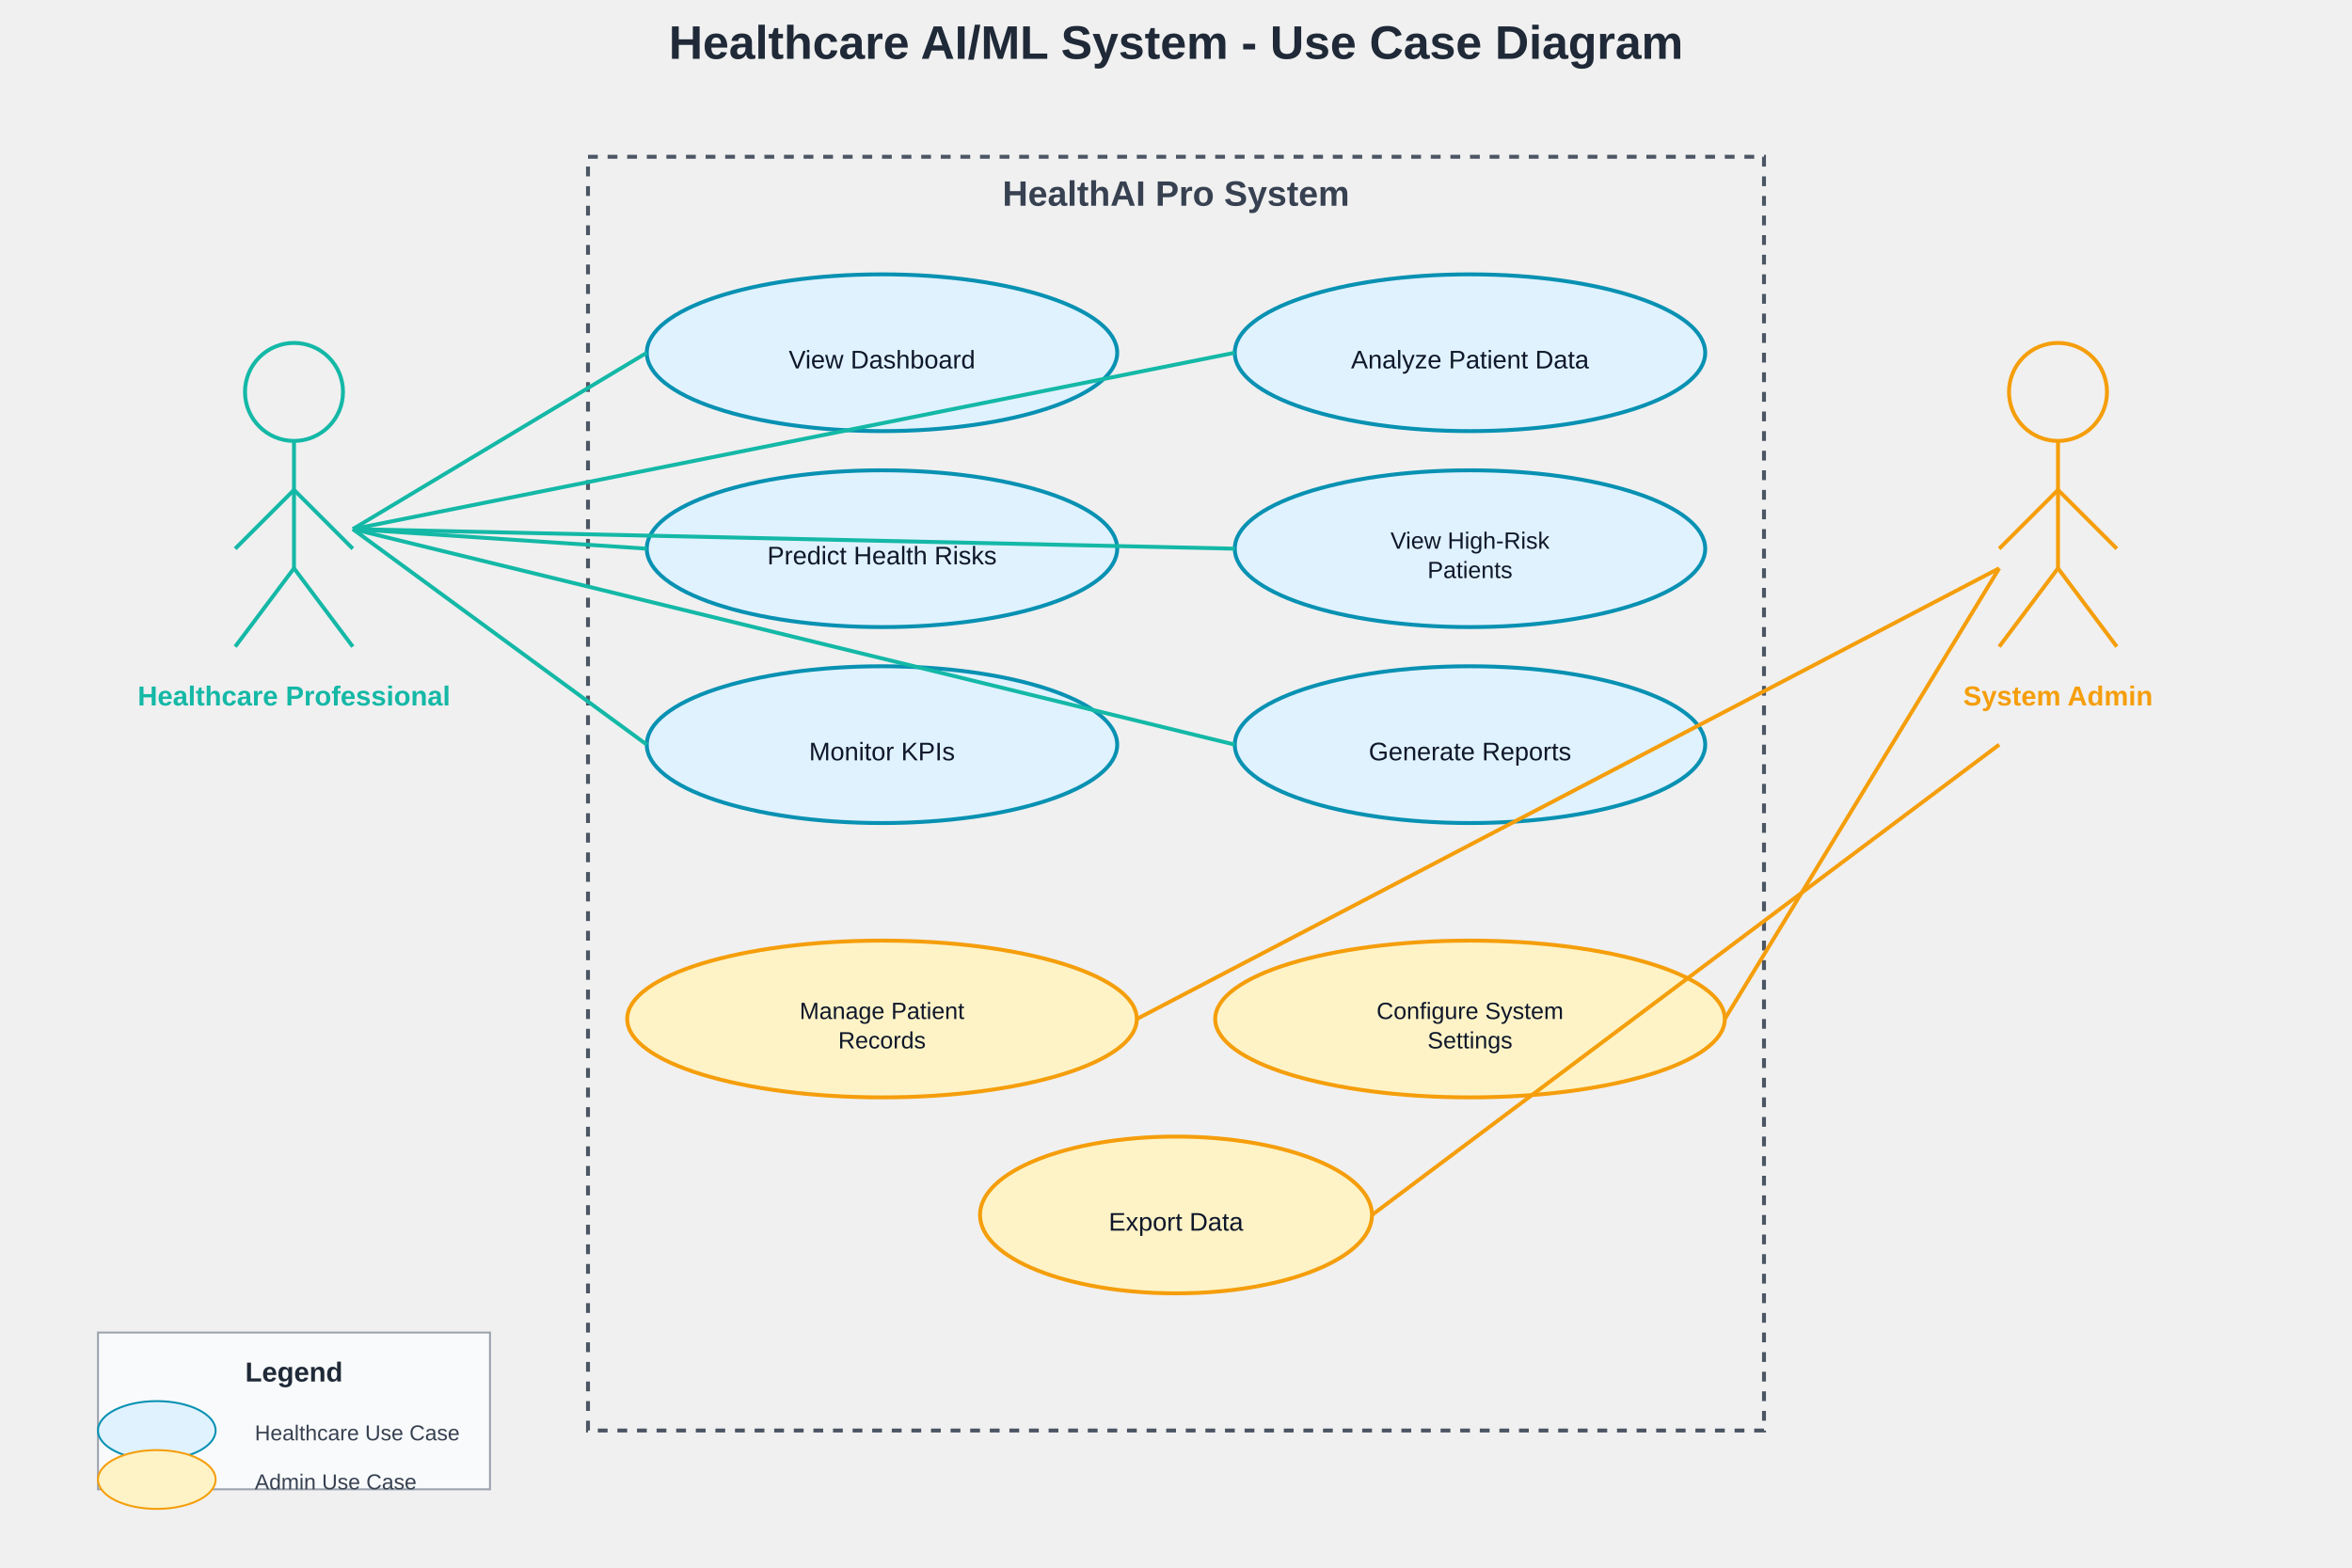
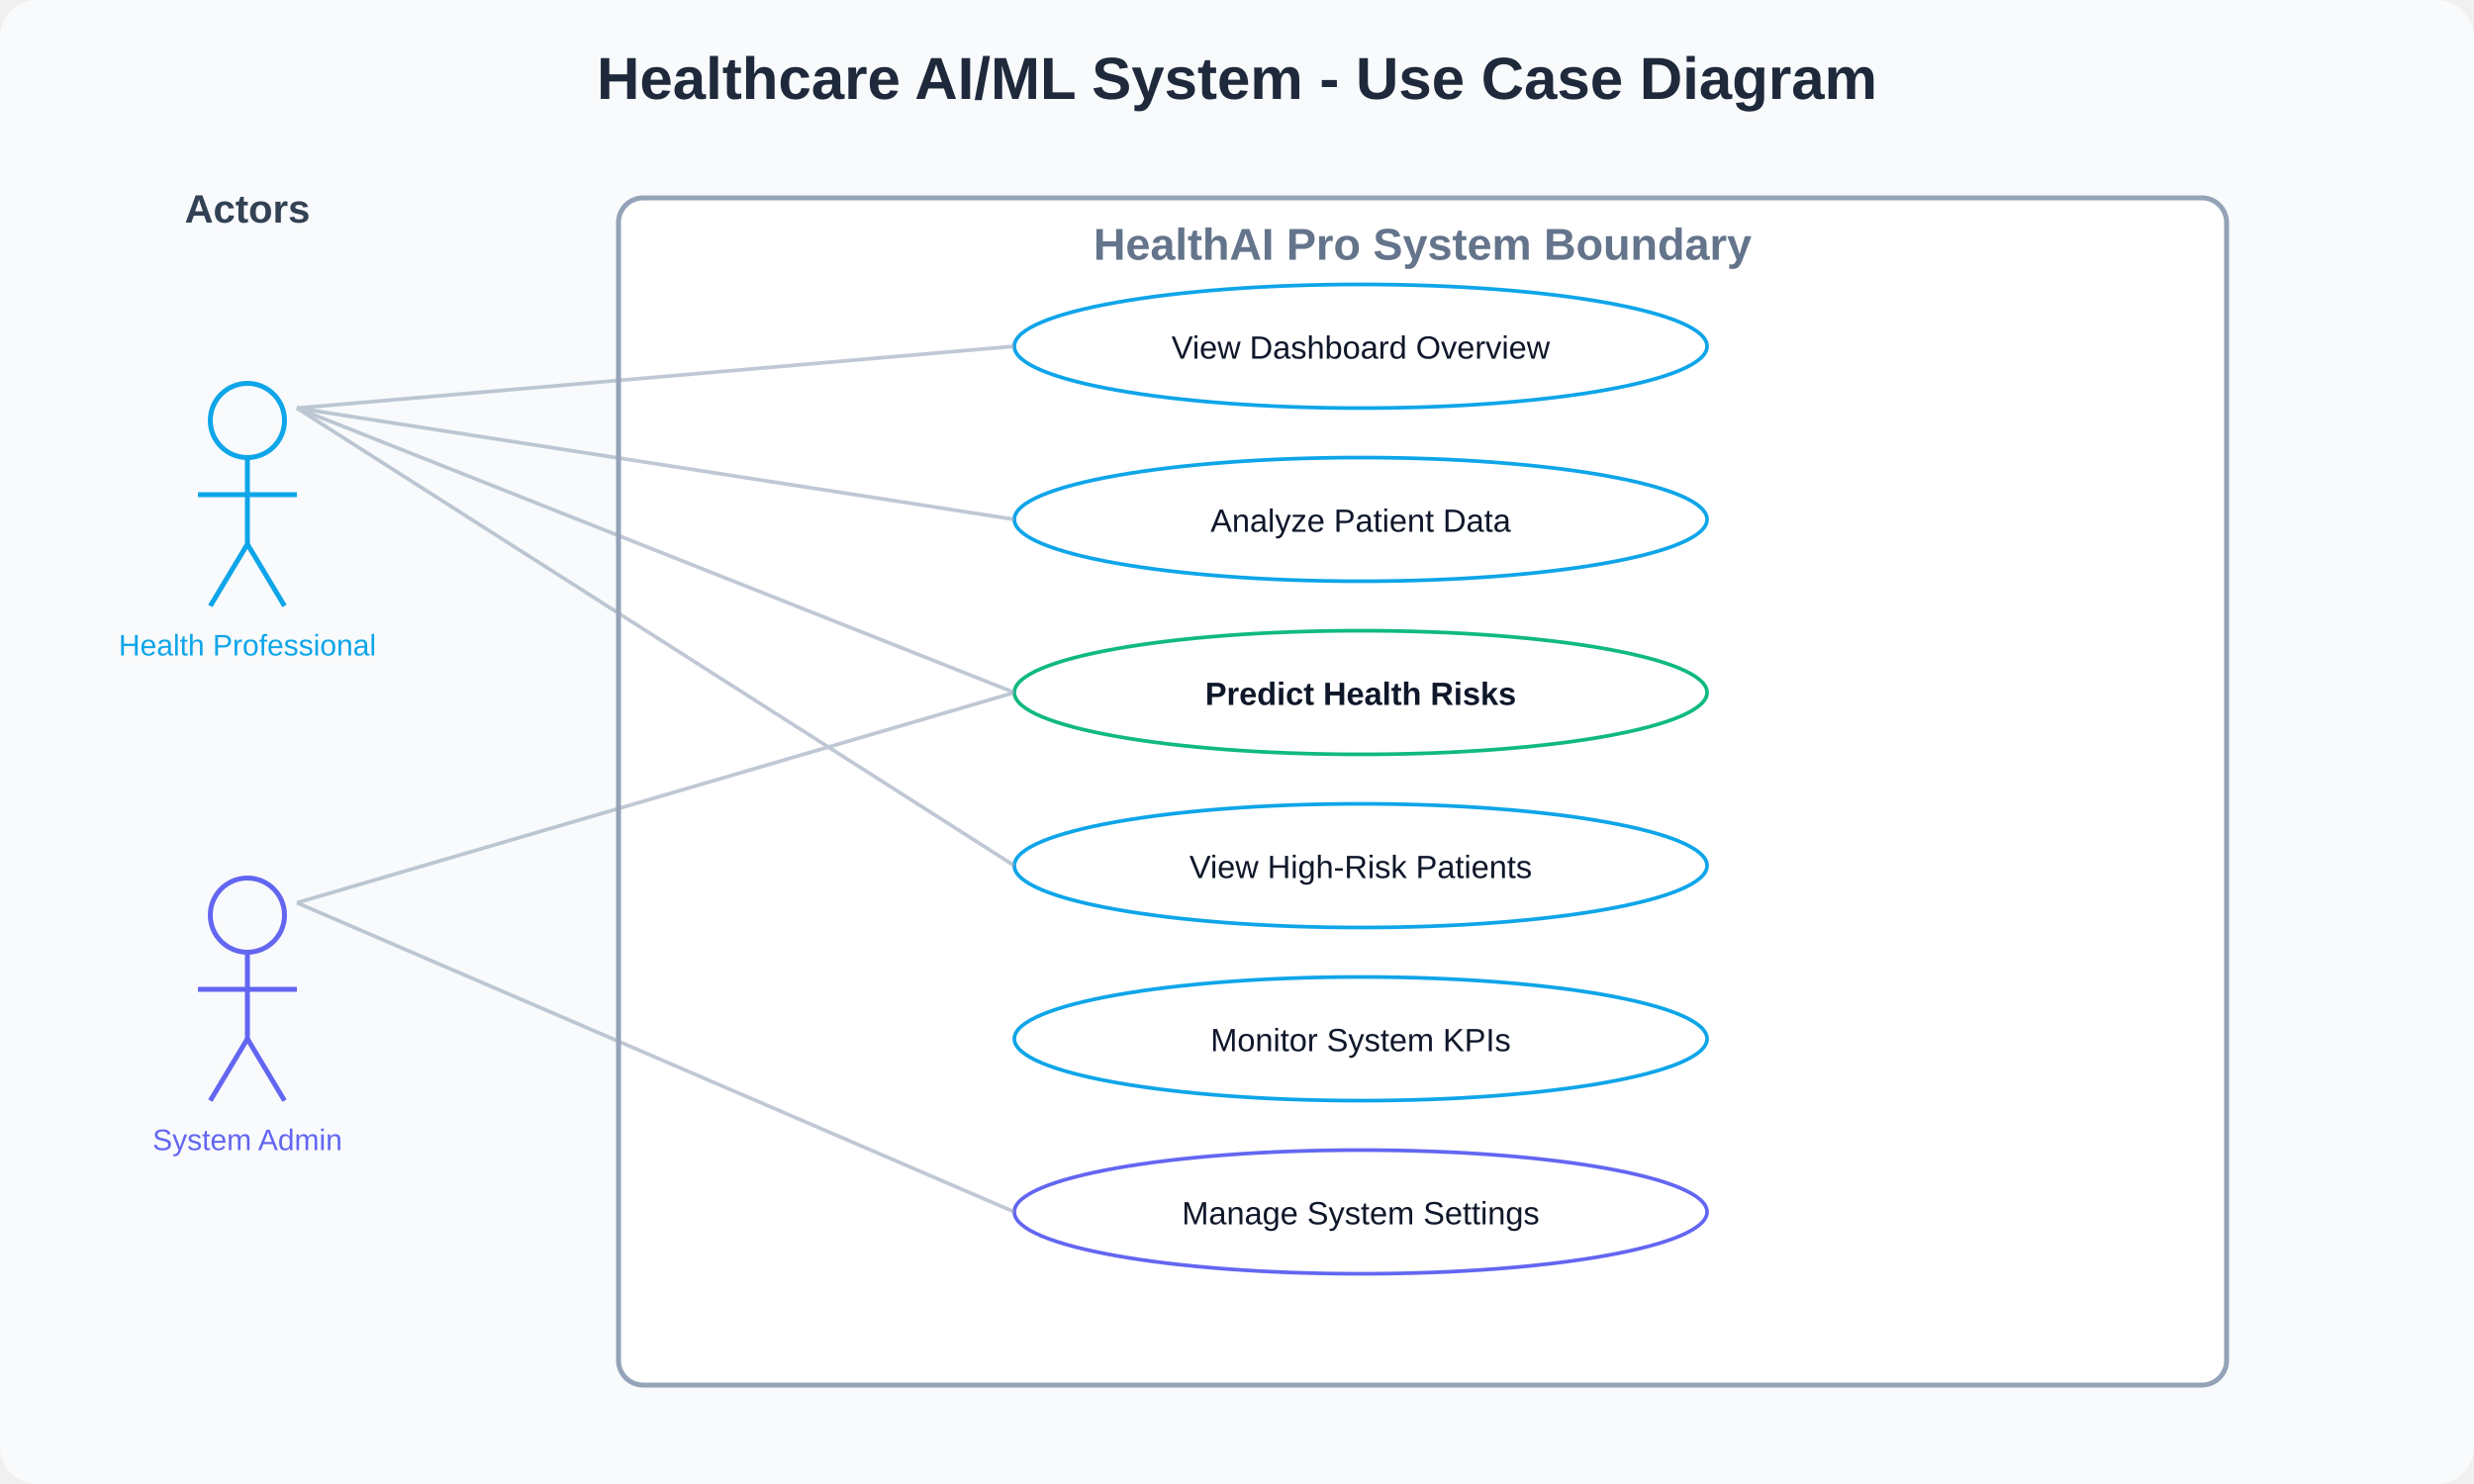
- <svg xmlns="http://www.w3.org/2000/svg" viewBox="0 0 1200 800">
-   <text x="600" y="30" font-family="Arial, sans-serif" font-size="24" font-weight="bold" text-anchor="middle" fill="#1f2937">
-     Healthcare AI/ML System - Use Case Diagram
-   </text>
-   <rect x="300" y="80" width="600" height="650" fill="none" stroke="#4b5563" stroke-width="2" stroke-dasharray="5,5" />
-   <text x="600" y="105" font-family="Arial, sans-serif" font-size="18" font-weight="bold" text-anchor="middle" fill="#374151">
-     HealthAI Pro System
-   </text>
-   <circle cx="150" cy="200" r="25" fill="none" stroke="#14b8a6" stroke-width="2" />
-   <line x1="150" y1="225" x2="150" y2="290" stroke="#14b8a6" stroke-width="2" />
-   <line x1="150" y1="250" x2="120" y2="280" stroke="#14b8a6" stroke-width="2" />
-   <line x1="150" y1="250" x2="180" y2="280" stroke="#14b8a6" stroke-width="2" />
-   <line x1="150" y1="290" x2="120" y2="330" stroke="#14b8a6" stroke-width="2" />
-   <line x1="150" y1="290" x2="180" y2="330" stroke="#14b8a6" stroke-width="2" />
-   <text x="150" y="360" font-family="Arial, sans-serif" font-size="14" font-weight="bold" text-anchor="middle" fill="#14b8a6">
-     Healthcare Professional
-   </text>
-   <circle cx="1050" cy="200" r="25" fill="none" stroke="#f59e0b" stroke-width="2" />
-   <line x1="1050" y1="225" x2="1050" y2="290" stroke="#f59e0b" stroke-width="2" />
-   <line x1="1050" y1="250" x2="1020" y2="280" stroke="#f59e0b" stroke-width="2" />
-   <line x1="1050" y1="250" x2="1080" y2="280" stroke="#f59e0b" stroke-width="2" />
-   <line x1="1050" y1="290" x2="1020" y2="330" stroke="#f59e0b" stroke-width="2" />
-   <line x1="1050" y1="290" x2="1080" y2="330" stroke="#f59e0b" stroke-width="2" />
-   <text x="1050" y="360" font-family="Arial, sans-serif" font-size="14" font-weight="bold" text-anchor="middle" fill="#f59e0b">
-     System Admin
-   </text>
-   <ellipse cx="450" cy="180" rx="120" ry="40" fill="#e0f2fe" stroke="#0891b2" stroke-width="2" />
-   <text x="450" y="188" font-family="Arial, sans-serif" font-size="13" text-anchor="middle" fill="#0f172a">View Dashboard</text>
-   <ellipse cx="750" cy="180" rx="120" ry="40" fill="#e0f2fe" stroke="#0891b2" stroke-width="2" />
-   <text x="750" y="188" font-family="Arial, sans-serif" font-size="13" text-anchor="middle" fill="#0f172a">Analyze Patient Data</text>
-   <ellipse cx="450" cy="280" rx="120" ry="40" fill="#e0f2fe" stroke="#0891b2" stroke-width="2" />
-   <text x="450" y="288" font-family="Arial, sans-serif" font-size="13" text-anchor="middle" fill="#0f172a">Predict Health Risks</text>
-   <ellipse cx="750" cy="280" rx="120" ry="40" fill="#e0f2fe" stroke="#0891b2" stroke-width="2" />
-   <text x="750" y="280" font-family="Arial, sans-serif" font-size="12" text-anchor="middle" fill="#0f172a">View High-Risk</text>
-   <text x="750" y="295" font-family="Arial, sans-serif" font-size="12" text-anchor="middle" fill="#0f172a">Patients</text>
-   <ellipse cx="450" cy="380" rx="120" ry="40" fill="#e0f2fe" stroke="#0891b2" stroke-width="2" />
-   <text x="450" y="388" font-family="Arial, sans-serif" font-size="13" text-anchor="middle" fill="#0f172a">Monitor KPIs</text>
-   <ellipse cx="750" cy="380" rx="120" ry="40" fill="#e0f2fe" stroke="#0891b2" stroke-width="2" />
-   <text x="750" y="388" font-family="Arial, sans-serif" font-size="13" text-anchor="middle" fill="#0f172a">Generate Reports</text>
-   <ellipse cx="450" cy="520" rx="130" ry="40" fill="#fef3c7" stroke="#f59e0b" stroke-width="2" />
-   <text x="450" y="520" font-family="Arial, sans-serif" font-size="12" text-anchor="middle" fill="#0f172a">Manage Patient</text>
-   <text x="450" y="535" font-family="Arial, sans-serif" font-size="12" text-anchor="middle" fill="#0f172a">Records</text>
-   <ellipse cx="750" cy="520" rx="130" ry="40" fill="#fef3c7" stroke="#f59e0b" stroke-width="2" />
-   <text x="750" y="520" font-family="Arial, sans-serif" font-size="12" text-anchor="middle" fill="#0f172a">Configure System</text>
-   <text x="750" y="535" font-family="Arial, sans-serif" font-size="12" text-anchor="middle" fill="#0f172a">Settings</text>
-   <ellipse cx="600" cy="620" rx="100" ry="40" fill="#fef3c7" stroke="#f59e0b" stroke-width="2" />
-   <text x="600" y="628" font-family="Arial, sans-serif" font-size="13" text-anchor="middle" fill="#0f172a">Export Data</text>
-   <line x1="180" y1="270" x2="330" y2="180" stroke="#14b8a6" stroke-width="2" />
-   <line x1="180" y1="270" x2="630" y2="180" stroke="#14b8a6" stroke-width="2" />
-   <line x1="180" y1="270" x2="330" y2="280" stroke="#14b8a6" stroke-width="2" />
-   <line x1="180" y1="270" x2="630" y2="280" stroke="#14b8a6" stroke-width="2" />
-   <line x1="180" y1="270" x2="330" y2="380" stroke="#14b8a6" stroke-width="2" />
-   <line x1="180" y1="270" x2="630" y2="380" stroke="#14b8a6" stroke-width="2" />
-   <line x1="1020" y1="290" x2="880" y2="520" stroke="#f59e0b" stroke-width="2" />
-   <line x1="1020" y1="290" x2="580" y2="520" stroke="#f59e0b" stroke-width="2" />
-   <line x1="1020" y1="380" x2="700" y2="620" stroke="#f59e0b" stroke-width="2" />
-   <rect x="50" y="680" width="200" height="80" fill="#f9fafb" stroke="#9ca3af" stroke-width="1" />
-   <text x="150" y="705" font-family="Arial, sans-serif" font-size="14" font-weight="bold" text-anchor="middle" fill="#1f2937">Legend</text>
-   <ellipse cx="80" cy="730" rx="30" ry="15" fill="#e0f2fe" stroke="#0891b2" stroke-width="1" />
-   <text x="130" y="735" font-family="Arial, sans-serif" font-size="11" fill="#374151">Healthcare Use Case</text>
-   <ellipse cx="80" cy="755" rx="30" ry="15" fill="#fef3c7" stroke="#f59e0b" stroke-width="1" />
-   <text x="130" y="760" font-family="Arial, sans-serif" font-size="11" fill="#374151">Admin Use Case</text>
+ <svg xmlns="http://www.w3.org/2000/svg" viewBox="0 0 1000 600">
+   <rect width="1000" height="600" fill="#f8fafc" rx="15" />
+   <text x="500" y="40" font-family="Arial, sans-serif" font-size="24" font-weight="bold" text-anchor="middle" fill="#1e293b">Healthcare AI/ML System - Use Case Diagram</text>
+   <g transform="translate(50, 100)">
+     <text x="50" y="-10" font-family="Arial, sans-serif" font-size="16" font-weight="bold" text-anchor="middle" fill="#334155">Actors</text>
+     <g transform="translate(0, 50)">
+       <circle cx="50" cy="20" r="15" fill="none" stroke="#0ea5e9" stroke-width="2" />
+       <line x1="50" y1="35" x2="50" y2="70" stroke="#0ea5e9" stroke-width="2" />
+       <line x1="30" y1="50" x2="70" y2="50" stroke="#0ea5e9" stroke-width="2" />
+       <line x1="50" y1="70" x2="35" y2="95" stroke="#0ea5e9" stroke-width="2" />
+       <line x1="50" y1="70" x2="65" y2="95" stroke="#0ea5e9" stroke-width="2" />
+       <text x="50" y="115" font-family="Arial, sans-serif" font-size="12" text-anchor="middle" fill="#0ea5e9">Health Professional</text>
+     </g>
+     <g transform="translate(0, 250)">
+       <circle cx="50" cy="20" r="15" fill="none" stroke="#6366f1" stroke-width="2" />
+       <line x1="50" y1="35" x2="50" y2="70" stroke="#6366f1" stroke-width="2" />
+       <line x1="30" y1="50" x2="70" y2="50" stroke="#6366f1" stroke-width="2" />
+       <line x1="50" y1="70" x2="35" y2="95" stroke="#6366f1" stroke-width="2" />
+       <line x1="50" y1="70" x2="65" y2="95" stroke="#6366f1" stroke-width="2" />
+       <text x="50" y="115" font-family="Arial, sans-serif" font-size="12" text-anchor="middle" fill="#6366f1">System Admin</text>
+     </g>
+   </g>
+   <rect x="250" y="80" width="650" height="480" fill="white" stroke="#94a3b8" stroke-width="2" rx="10" />
+   <text x="575" y="105" font-family="Arial, sans-serif" font-size="18" font-weight="bold" text-anchor="middle" fill="#64748b">HealthAI Pro System Boundary</text>
+   <g transform="translate(350, 140)" fill="white" stroke="#0ea5e9" stroke-width="1.5">
+     <ellipse cx="200" cy="0" rx="140" ry="25" />
+     <text x="200" y="5" font-family="Arial, sans-serif" font-size="13" text-anchor="middle" fill="#0f172a" stroke="none">View Dashboard Overview</text>
+     <ellipse cx="200" cy="70" rx="140" ry="25" />
+     <text x="200" y="75" font-family="Arial, sans-serif" font-size="13" text-anchor="middle" fill="#0f172a" stroke="none">Analyze Patient Data</text>
+     <ellipse cx="200" cy="140" rx="140" ry="25" stroke="#10b981" />
+     <text x="200" y="145" font-family="Arial, sans-serif" font-size="13" text-anchor="middle" fill="#0f172a" stroke="none" font-weight="bold">Predict Health Risks</text>
+     <ellipse cx="200" cy="210" rx="140" ry="25" />
+     <text x="200" y="215" font-family="Arial, sans-serif" font-size="13" text-anchor="middle" fill="#0f172a" stroke="none">View High-Risk Patients</text>
+     <ellipse cx="200" cy="280" rx="140" ry="25" />
+     <text x="200" y="285" font-family="Arial, sans-serif" font-size="13" text-anchor="middle" fill="#0f172a" stroke="none">Monitor System KPIs</text>
+     <ellipse cx="200" cy="350" rx="140" ry="25" stroke="#6366f1" />
+     <text x="200" y="355" font-family="Arial, sans-serif" font-size="13" text-anchor="middle" fill="#0f172a" stroke="none">Manage System Settings</text>
+   </g>
+   <g stroke="#94a3b8" stroke-width="1.5" opacity="0.6">
+     <line x1="120" y1="165" x2="410" y2="140" />
+     <line x1="120" y1="165" x2="410" y2="210" />
+     <line x1="120" y1="165" x2="410" y2="280" />
+     <line x1="120" y1="165" x2="410" y2="350" />
+     <line x1="120" y1="365" x2="410" y2="490" />
+     <line x1="120" y1="365" x2="410" y2="280" />
+   </g>
</svg>
